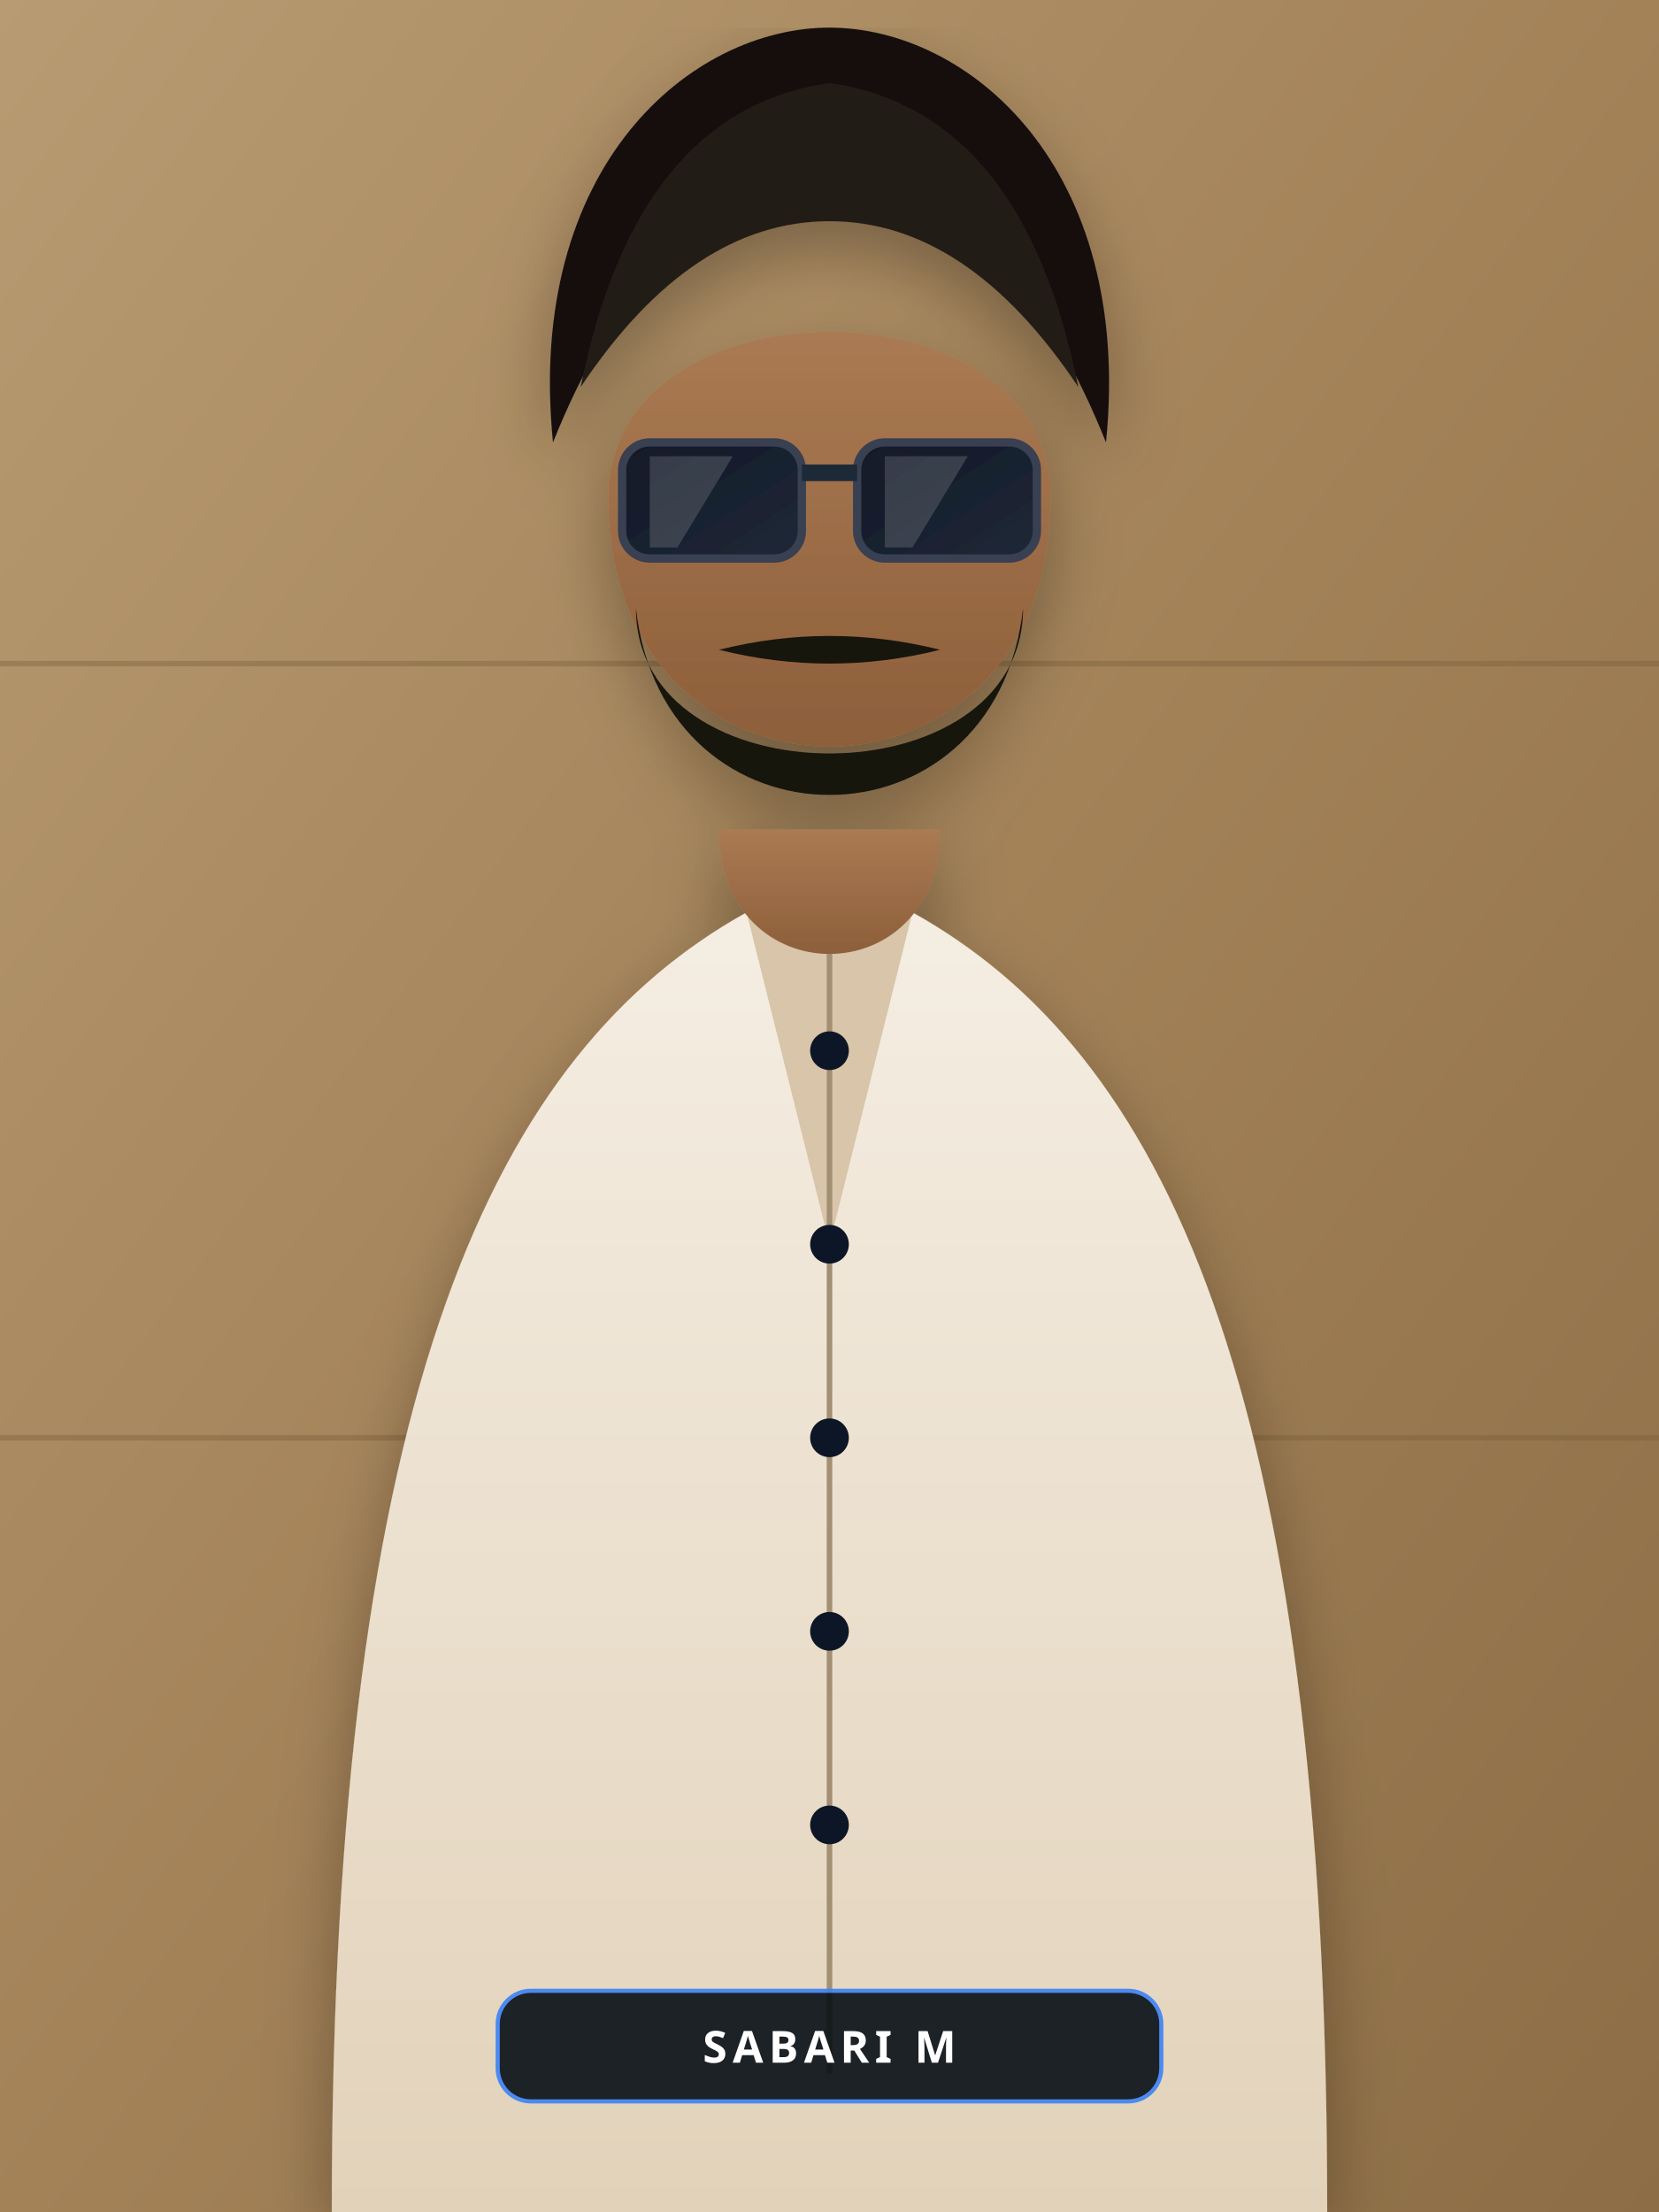
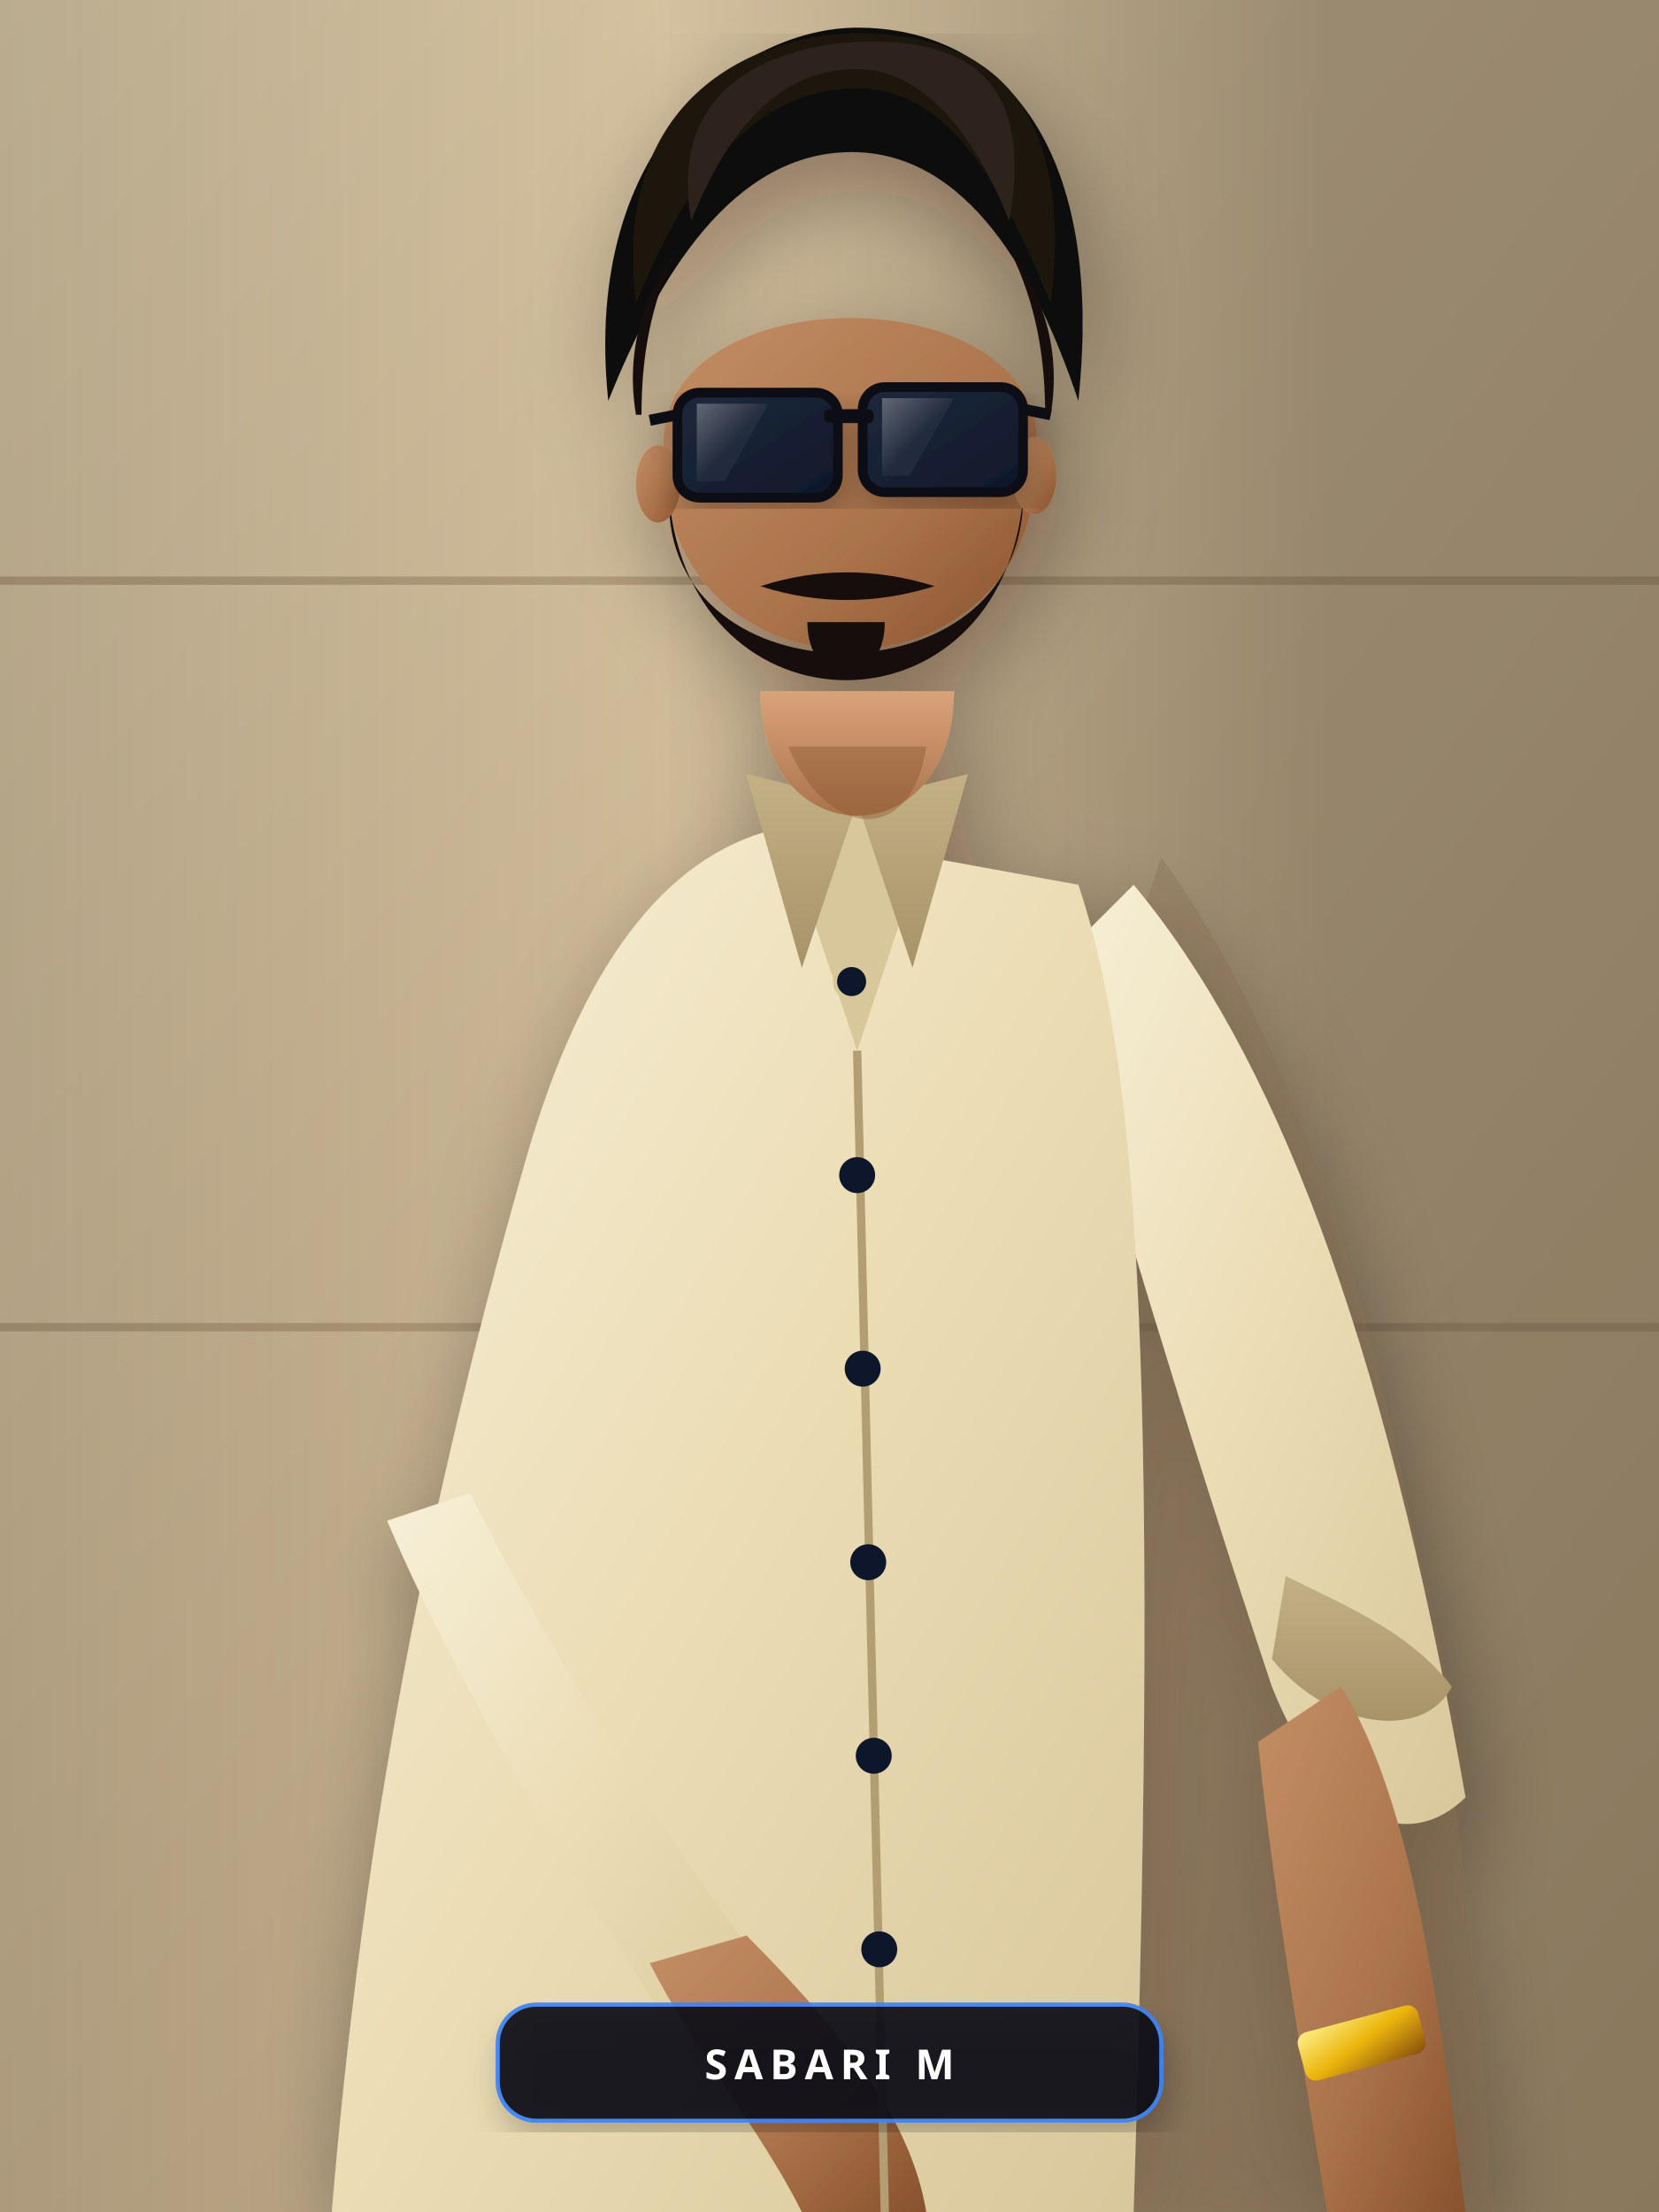
<svg xmlns="http://www.w3.org/2000/svg" viewBox="0 0 600 800" width="600" height="800">
  <defs>
-     <linearGradient id="bg" x1="0%" y1="0%" x2="100%" y2="100%">
-       <stop offset="0%" stop-color="#b89b72" />
-       <stop offset="50%" stop-color="#a38258" />
-       <stop offset="100%" stop-color="#8c6d45" />
+     <linearGradient id="wallBg" x1="0%" y1="0%" x2="100%" y2="100%">
+       <stop offset="0%" stop-color="#dbcaa8" />
+       <stop offset="50%" stop-color="#cbb592" />
+       <stop offset="100%" stop-color="#b8a07c" />
    </linearGradient>
-     <linearGradient id="shirt" x1="0%" y1="0%" x2="0%" y2="100%">
-       <stop offset="0%" stop-color="#f5eee3" />
-       <stop offset="100%" stop-color="#e2d2ba" />
+     <linearGradient id="wallShadow" x1="0%" y1="0%" x2="100%" y2="0%">
+       <stop offset="0%" stop-color="#000000" stop-opacity="0.15" />
+       <stop offset="40%" stop-color="#000000" stop-opacity="0.0" />
+       <stop offset="80%" stop-color="#000000" stop-opacity="0.25" />
    </linearGradient>
-     <linearGradient id="skin" x1="0%" y1="0%" x2="0%" y2="100%">
-       <stop offset="0%" stop-color="#aa7a53" />
-       <stop offset="100%" stop-color="#8d5f3a" />
+     <linearGradient id="shirtGrad" x1="0%" y1="0%" x2="100%" y2="100%">
+       <stop offset="0%" stop-color="#f7f0d8" />
+       <stop offset="50%" stop-color="#ebdcb4" />
+       <stop offset="100%" stop-color="#d9c79c" />
    </linearGradient>
-     <linearGradient id="glasses" x1="0%" y1="0%" x2="100%" y2="100%">
-       <stop offset="0%" stop-color="#111827" />
-       <stop offset="100%" stop-color="#1f2937" />
+     <linearGradient id="shirtShadow" x1="0%" y1="0%" x2="0%" y2="100%">
+       <stop offset="0%" stop-color="#c4b085" />
+       <stop offset="100%" stop-color="#a89368" />
    </linearGradient>
-     <filter id="shadow" x="-10%" y="-10%" width="120%" height="120%">
-       <feDropShadow dx="0" dy="10" stdDeviation="12" flood-color="#000000" flood-opacity="0.3" />
+     <linearGradient id="skinBase" x1="0%" y1="0%" x2="100%" y2="100%">
+       <stop offset="0%" stop-color="#c48e65" />
+       <stop offset="60%" stop-color="#aa734b" />
+       <stop offset="100%" stop-color="#88522d" />
+     </linearGradient>
+     <linearGradient id="skinHighlight" x1="0%" y1="0%" x2="0%" y2="100%">
+       <stop offset="0%" stop-color="#d9a37a" />
+       <stop offset="100%" stop-color="#aa734b" />
+     </linearGradient>
+     <linearGradient id="sunglassLens" x1="0%" y1="0%" x2="100%" y2="100%">
+       <stop offset="0%" stop-color="#1e293b" />
+       <stop offset="100%" stop-color="#0f172a" />
+     </linearGradient>
+     <linearGradient id="sunglassGlare" x1="0%" y1="0%" x2="100%" y2="100%">
+       <stop offset="0%" stop-color="#ffffff" stop-opacity="0.3" />
+       <stop offset="50%" stop-color="#ffffff" stop-opacity="0.05" />
+     </linearGradient>
+     <linearGradient id="goldGrad" x1="0%" y1="0%" x2="100%" y2="100%">
+       <stop offset="0%" stop-color="#fef08a" />
+       <stop offset="50%" stop-color="#eab308" />
+       <stop offset="100%" stop-color="#854d0e" />
+     </linearGradient>
+     <filter id="softShadow" x="-20%" y="-20%" width="140%" height="140%">
+       <feDropShadow dx="4" dy="12" stdDeviation="16" flood-color="#1e130a" flood-opacity="0.35" />
+     </filter>
+     <filter id="gentleShadow" x="-10%" y="-10%" width="120%" height="120%">
+       <feDropShadow dx="2" dy="6" stdDeviation="6" flood-color="#000000" flood-opacity="0.25" />
    </filter>
  </defs>
-   <rect width="600" height="800" fill="url(#bg)" />
-   <path d="M0 240 L600 240 M0 520 L600 520" stroke="#7a5d37" stroke-width="2" opacity="0.4" />
-   <g filter="url(#shadow)">
-     <path d="M 120 800 C 120 500, 180 380, 270 330 C 290 320, 310 320, 330 330 C 420 380, 480 500, 480 800 Z" fill="url(#shirt)" />
-     <path d="M 270 330 L 300 450 L 330 330 Z" fill="#d8c5aa" />
-     <path d="M 300 330 L 300 750" stroke="#a38f72" stroke-width="2" />
-     <circle cx="300" cy="380" r="7" fill="#111827" />
-     <circle cx="300" cy="450" r="7" fill="#111827" />
-     <circle cx="300" cy="520" r="7" fill="#111827" />
-     <circle cx="300" cy="590" r="7" fill="#111827" />
-     <circle cx="300" cy="660" r="7" fill="#111827" />
-     <path d="M 260 300 C 260 360, 340 360, 340 300 Z" fill="url(#skin)" />
-     <path d="M 220 180 C 220 300, 380 300, 380 180 C 380 100, 220 100, 220 180 Z" fill="url(#skin)" />
-     <path d="M 230 220 C 230 290, 370 290, 370 220 C 360 310, 240 310, 230 220 Z" fill="#181311" />
-     <path d="M 260 235 Q 300 245 340 235 Q 300 225 260 235 Z" fill="#181311" />
-     <path d="M 200 160 C 190 60, 250 10, 300 10 C 350 10, 410 60, 400 160 C 380 110, 350 70, 300 70 C 250 70, 220 110, 200 160 Z" fill="#120e0c" />
-     <path d="M 210 140 Q 230 40 300 30 Q 370 40 390 140 Q 350 80 300 80 Q 250 80 210 140 Z" fill="#241b17" />
-     <g>
-       <rect x="225" y="160" width="65" height="42" rx="10" fill="url(#glasses)" stroke="#374151" stroke-width="3" />
-       <rect x="310" y="160" width="65" height="42" rx="10" fill="url(#glasses)" stroke="#374151" stroke-width="3" />
-       <rect x="290" y="168" width="20" height="6" fill="#1f2937" />
-       <polygon points="235,165 265,165 245,198 235,198" fill="#ffffff" opacity="0.15" />
-       <polygon points="320,165 350,165 330,198 320,198" fill="#ffffff" opacity="0.15" />
+   <rect width="600" height="800" fill="url(#wallBg)" />
+   <line x1="0" y1="210" x2="600" y2="210" stroke="#9e8767" stroke-width="3" opacity="0.6" />
+   <line x1="0" y1="480" x2="600" y2="480" stroke="#9e8767" stroke-width="3" opacity="0.6" />
+   <rect width="600" height="800" fill="url(#wallShadow)" />
+   <g filter="url(#softShadow)">
+     <path d="M 420 310 C 470 380, 520 500, 540 800 L 380 800 C 370 650, 360 520, 380 430 Z" fill="#7a6245" opacity="0.3" />
+     <path d="M 410 320 C 460 380, 500 480, 530 650 C 510 670, 480 660, 460 610 C 430 520, 400 420, 380 350 Z" fill="url(#shirtGrad)" />
+     <path d="M 465 570 C 485 580, 510 590, 525 610 C 515 630, 480 625, 460 600 Z" fill="url(#shirtShadow)" />
+     <path d="M 485 610 C 510 650, 520 720, 530 800 L 480 800 C 470 740, 460 680, 455 630 Z" fill="url(#skinBase)" />
+     <rect x="470" y="730" width="45" height="18" rx="4" fill="url(#goldGrad)" transform="rotate(-15 492 739)" />
+     <path d="M 120 800 C 130 680, 150 560, 190 420 C 210 350, 240 310, 280 300 L 390 320 C 410 380, 420 480, 410 800 Z" fill="url(#shirtGrad)" />
+     <path d="M 170 540 C 200 600, 250 680, 290 730 L 260 760 C 220 700, 170 620, 140 550 Z" fill="url(#shirtGrad)" />
+     <path d="M 270 700 C 310 740, 330 770, 335 800 L 290 800 C 275 770, 250 740, 235 710 Z" fill="url(#skinBase)" />
+     <path d="M 280 290 L 310 380 L 340 290 Z" fill="#d9c79c" />
+     <path d="M 270 280 L 290 350 L 310 290 Z" fill="url(#shirtShadow)" />
+     <path d="M 350 280 L 330 350 L 310 290 Z" fill="url(#shirtShadow)" />
+     <path d="M 310 380 L 320 800" stroke="#b39d73" stroke-width="3" />
+     <circle cx="308" cy="355" r="6" fill="#0f172a" stroke="#d9c79c" stroke-width="1.5" />
+     <circle cx="310" cy="425" r="6.5" fill="#0f172a" />
+     <circle cx="312" cy="495" r="6.5" fill="#0f172a" />
+     <circle cx="314" cy="565" r="6.5" fill="#0f172a" />
+     <circle cx="316" cy="635" r="6.5" fill="#0f172a" />
+     <circle cx="318" cy="705" r="6.5" fill="#0f172a" />
+     <path d="M 275 250 C 275 310, 345 310, 345 250 Z" fill="url(#skinHighlight)" />
+     <path d="M 285 270 C 300 305, 330 305, 335 270 Z" fill="#88522d" opacity="0.4" />
+     <path d="M 240 160 C 235 260, 380 260, 375 160 C 375 100, 240 100, 240 160 Z" fill="url(#skinBase)" />
+     <path d="M 242 180 C 240 255, 370 255, 370 180 C 362 268, 250 268, 242 180 Z" fill="#14100e" />
+     <path d="M 275 212 Q 306 222 338 212 Q 306 202 275 212 Z" fill="#14100e" />
+     <path d="M 292 225 C 292 250, 320 250, 320 225 Z" fill="#14100e" />
+     <ellipse cx="238" cy="175" rx="8" ry="14" fill="url(#skinBase)" />
+     <ellipse cx="374" cy="172" rx="8" ry="14" fill="url(#skinBase)" />
+     <g filter="url(#gentleShadow)">
+       <rect x="245" y="142" width="58" height="38" rx="8" fill="url(#sunglassLens)" stroke="#090d16" stroke-width="3.5" />
+       <rect x="312" y="140" width="58" height="38" rx="8" fill="url(#sunglassLens)" stroke="#090d16" stroke-width="3.5" />
+       <rect x="298" y="148" width="18" height="5" rx="2" fill="#090d16" />
+       <path d="M 245 150 L 235 152" stroke="#090d16" stroke-width="4" />
+       <path d="M 370 148 L 380 150" stroke="#090d16" stroke-width="4" />
+       <polygon points="252,146 278,146 262,174 252,174" fill="url(#sunglassGlare)" />
+       <polygon points="319,144 345,144 329,172 319,172" fill="url(#sunglassGlare)" />
    </g>
-     <rect x="180" y="720" width="240" height="40" rx="12" fill="#090d16" opacity="0.9" stroke="#3b82f6" stroke-width="1.5" />
-     <text x="300" y="746" font-family="'Plus Jakarta Sans', sans-serif" font-weight="800" font-size="16" fill="#ffffff" text-anchor="middle" letter-spacing="2">SABARI M</text>
+     <path d="M 220 145 C 210 50, 270 10, 310 10 C 360 10, 400 50, 390 145 C 375 100, 350 55, 308 55 C 265 55, 238 100, 220 145 Z" fill="#0e0a08" />
+     <path d="M 230 110 C 220 30, 280 12, 310 12 C 350 12, 390 30, 380 110 C 360 60, 340 32, 310 32 C 275 32, 250 60, 230 110 Z" fill="#1a1410" />
+     <path d="M 250 80 C 240 25, 290 15, 315 15 C 345 15, 375 25, 365 80 C 350 42, 330 25, 310 25 C 285 25, 265 42, 250 80 Z" fill="#2d221c" />
+     <path d="M 230 150 C 225 120, 238 100, 245 90 C 235 110, 232 130, 232 150 Z" fill="#14100e" />
+     <path d="M 380 150 C 385 120, 372 100, 365 90 C 375 110, 378 130, 378 150 Z" fill="#14100e" />
+   </g>
+   <g filter="url(#gentleShadow)">
+     <rect x="180" y="725" width="240" height="42" rx="14" fill="#090d16" opacity="0.92" stroke="#3b82f6" stroke-width="1.5" />
+     <text x="300" y="752" font-family="'Plus Jakarta Sans', system-ui, sans-serif" font-weight="800" font-size="15" fill="#ffffff" text-anchor="middle" letter-spacing="2.5">SABARI M</text>
  </g>
</svg>
